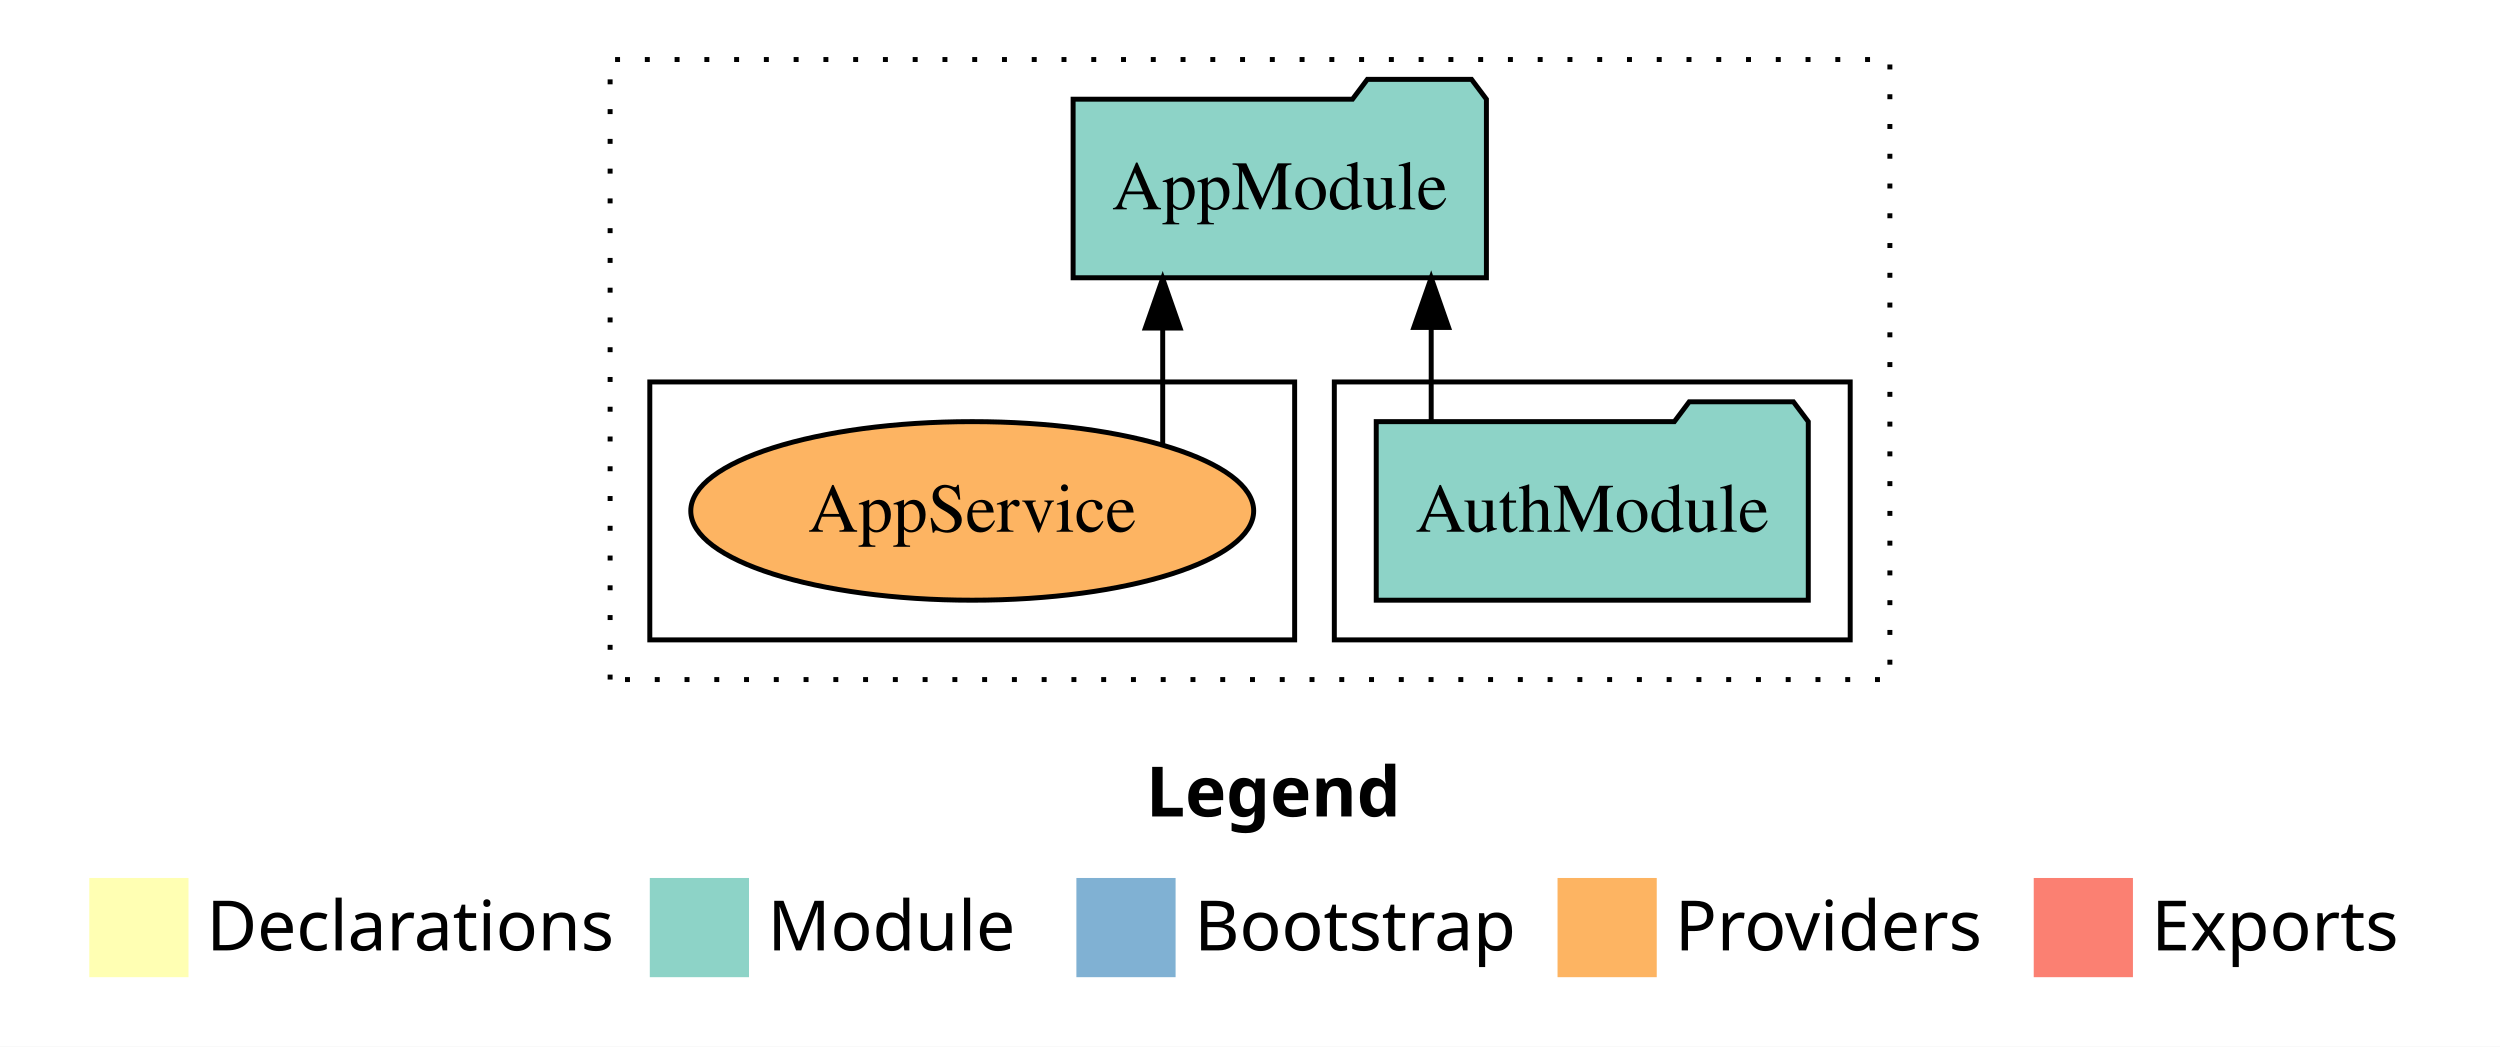
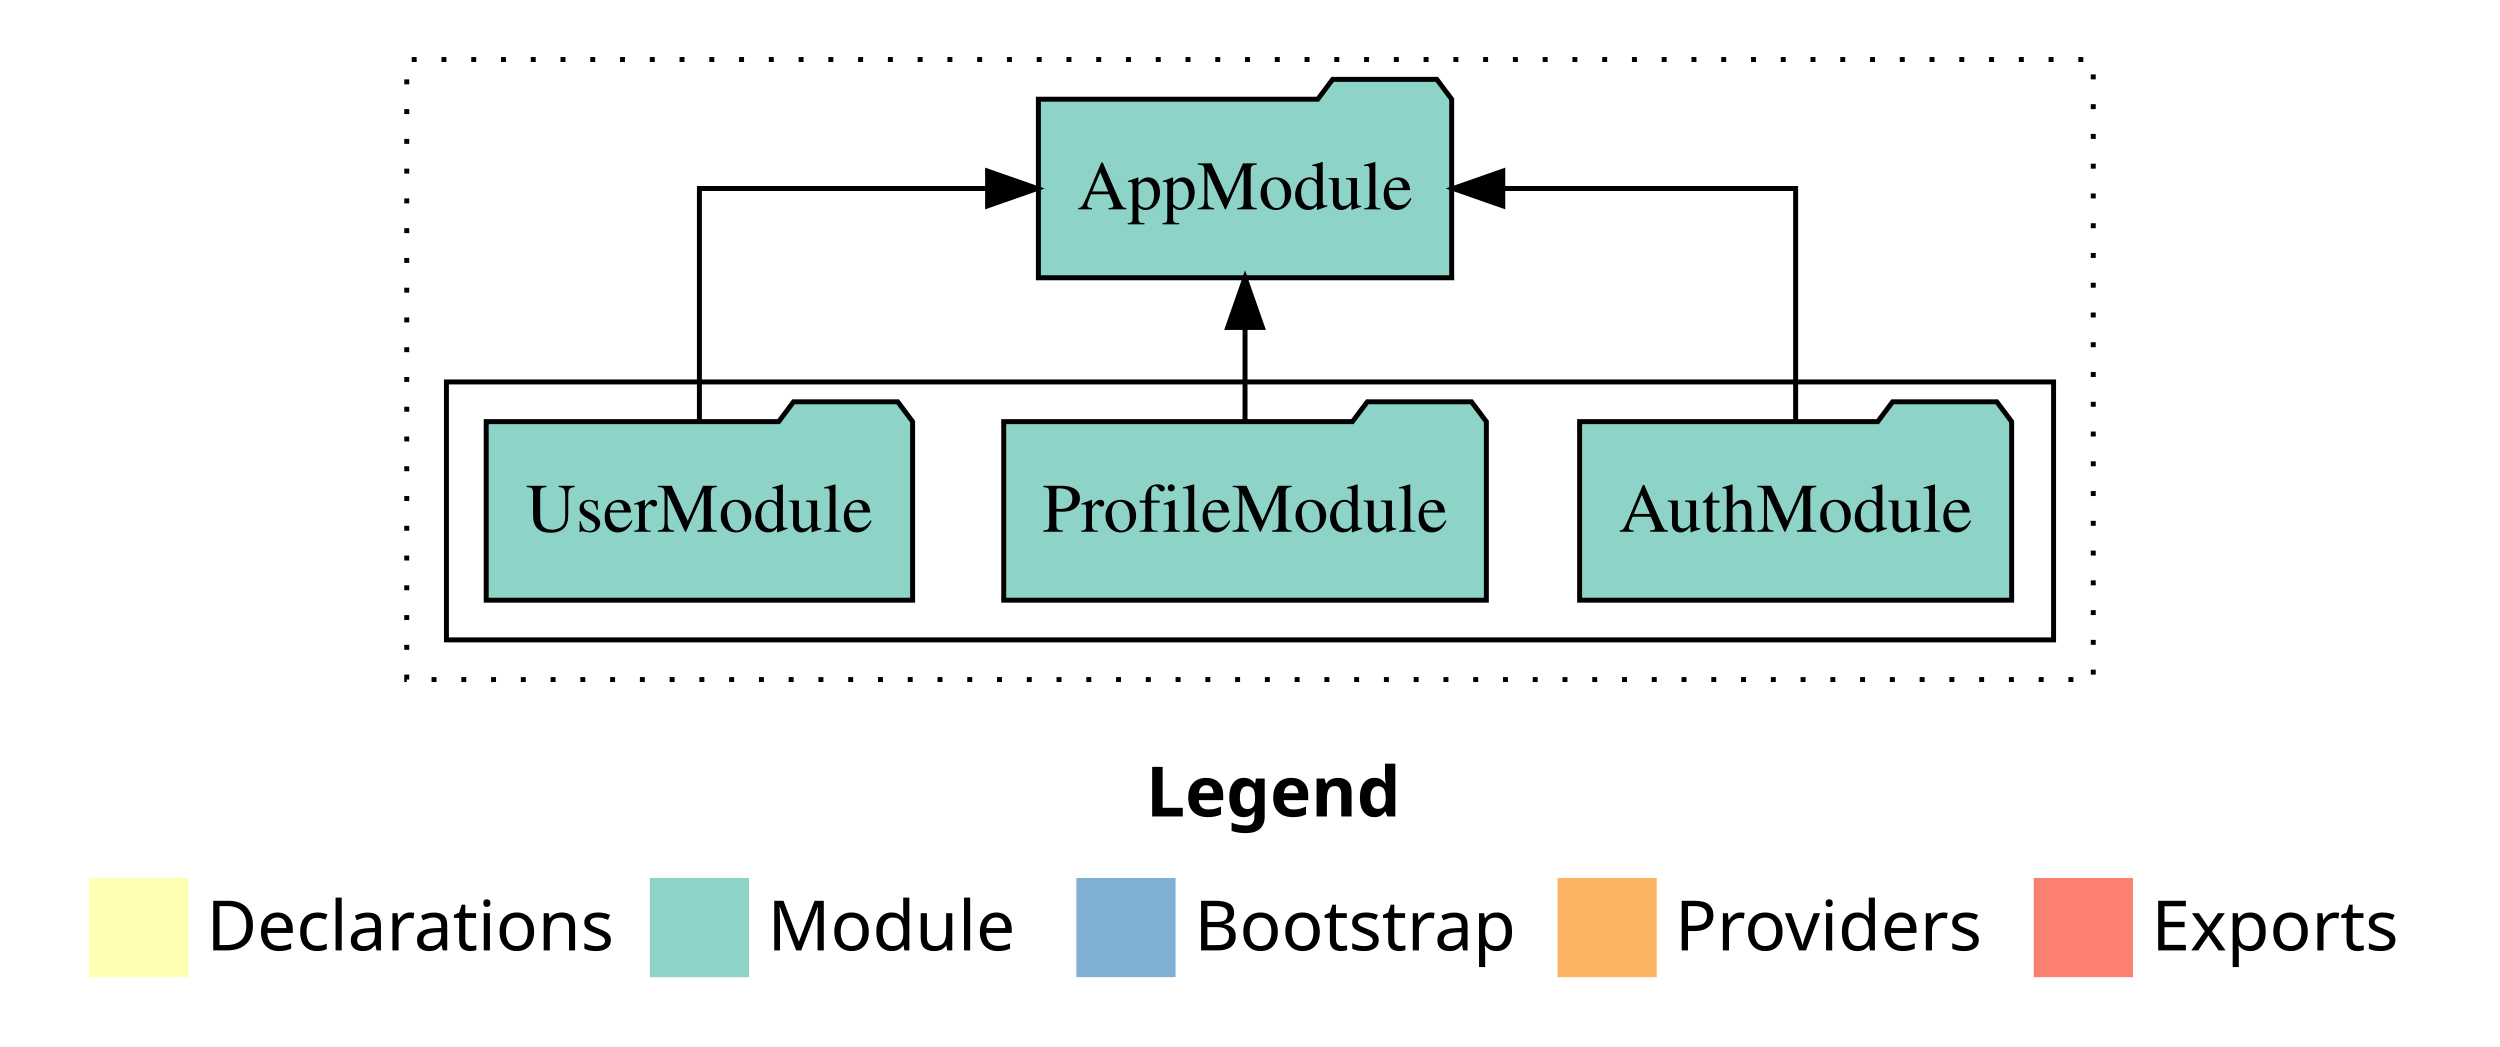
<svg xmlns="http://www.w3.org/2000/svg" width="504pt" height="211pt" viewBox="0.00 0.00 504.00 211.00">
  <g id="graph0" class="graph" transform="scale(1 1) rotate(0) translate(4 207)">
    <polygon fill="white" stroke="transparent" points="-4,4 -4,-207 500,-207 500,4 -4,4" />
    <text text-anchor="start" x="227.01" y="-42.4" font-family="Times-12" font-weight="bold" font-size="14.00">Legend</text>
    <polygon fill="#ffffb3" stroke="transparent" points="14,-10 14,-30 34,-30 34,-10 14,-10" />
    <text text-anchor="start" x="37.63" y="-15.4" font-family="Times-12" font-size="14.00">  Declarations</text>
    <polygon fill="#8dd3c7" stroke="transparent" points="127,-10 127,-30 147,-30 147,-10 127,-10" />
    <text text-anchor="start" x="150.73" y="-15.4" font-family="Times-12" font-size="14.00">  Module</text>
    <polygon fill="#80b1d3" stroke="transparent" points="213,-10 213,-30 233,-30 233,-10 213,-10" />
    <text text-anchor="start" x="236.78" y="-15.4" font-family="Times-12" font-size="14.00">  Bootstrap</text>
    <polygon fill="#fdb462" stroke="transparent" points="310,-10 310,-30 330,-30 330,-10 310,-10" />
    <text text-anchor="start" x="333.67" y="-15.4" font-family="Times-12" font-size="14.00">  Providers</text>
    <polygon fill="#fb8072" stroke="transparent" points="406,-10 406,-30 426,-30 426,-10 406,-10" />
    <text text-anchor="start" x="429.73" y="-15.4" font-family="Times-12" font-size="14.00">  Exports</text>
    <g id="clust1" class="cluster">
-       <polygon fill="none" stroke="black" stroke-dasharray="1,5" points="119,-70 119,-195 377,-195 377,-70 119,-70" />
+       <polygon fill="none" stroke="black" stroke-dasharray="1,5" points="78,-70 78,-195 418,-195 418,-70 78,-70" />
    </g>
    <g id="clust3" class="cluster">
-       <polygon fill="none" stroke="black" points="265,-78 265,-130 369,-130 369,-78 265,-78" />
-     </g>
-     <g id="clust6" class="cluster">
-       <polygon fill="none" stroke="black" points="127,-78 127,-130 257,-130 257,-78 127,-78" />
+       <polygon fill="none" stroke="black" points="86,-78 86,-130 410,-130 410,-78 86,-78" />
    </g>
    <g id="node1" class="node">
-       <polygon fill="#8dd3c7" stroke="black" points="360.55,-122 357.55,-126 336.55,-126 333.55,-122 273.45,-122 273.45,-86 360.55,-86 360.55,-122" />
-       <text text-anchor="middle" x="317" y="-99.8" font-family="Times,serif" font-size="14.00">AuthModule</text>
+       <polygon fill="#8dd3c7" stroke="black" points="401.55,-122 398.55,-126 377.55,-126 374.55,-122 314.45,-122 314.45,-86 401.55,-86 401.55,-122" />
+       <text text-anchor="middle" x="358" y="-99.8" font-family="Times,serif" font-size="14.00">AuthModule</text>
+     </g>
+     <g id="node4" class="node">
+       <polygon fill="#8dd3c7" stroke="black" points="288.66,-187 285.66,-191 264.66,-191 261.66,-187 205.34,-187 205.34,-151 288.66,-151 288.66,-187" />
+       <text text-anchor="middle" x="247" y="-164.8" font-family="Times,serif" font-size="14.00">AppModule</text>
+     </g>
+     <g id="edge1" class="edge">
+       <path fill="none" stroke="black" d="M358,-122.11C358,-141.34 358,-169 358,-169 358,-169 298.96,-169 298.96,-169" />
+       <polygon fill="black" stroke="black" points="298.96,-165.5 288.96,-169 298.96,-172.5 298.96,-165.5" />
    </g>
    <g id="node2" class="node">
-       <polygon fill="#8dd3c7" stroke="black" points="295.66,-187 292.66,-191 271.66,-191 268.66,-187 212.34,-187 212.34,-151 295.66,-151 295.66,-187" />
-       <text text-anchor="middle" x="254" y="-164.8" font-family="Times,serif" font-size="14.00">AppModule</text>
+       <polygon fill="#8dd3c7" stroke="black" points="295.65,-122 292.65,-126 271.65,-126 268.65,-122 198.35,-122 198.35,-86 295.65,-86 295.65,-122" />
+       <text text-anchor="middle" x="247" y="-99.8" font-family="Times,serif" font-size="14.00">ProfileModule</text>
    </g>
-     <g id="edge1" class="edge">
-       <path fill="none" stroke="black" d="M284.53,-122.11C284.53,-122.11 284.53,-140.99 284.53,-140.99" />
-       <polygon fill="black" stroke="black" points="281.03,-140.99 284.53,-150.99 288.03,-140.99 281.03,-140.99" />
+     <g id="edge2" class="edge">
+       <path fill="none" stroke="black" d="M247,-122.11C247,-122.11 247,-140.99 247,-140.99" />
+       <polygon fill="black" stroke="black" points="243.5,-140.99 247,-150.99 250.5,-140.99 243.5,-140.99" />
    </g>
    <g id="node3" class="node">
-       <ellipse fill="#fdb462" stroke="black" cx="192" cy="-104" rx="56.74" ry="18" />
-       <text text-anchor="middle" x="192" y="-99.8" font-family="Times,serif" font-size="14.00">AppService</text>
+       <polygon fill="#8dd3c7" stroke="black" points="179.98,-122 176.98,-126 155.98,-126 152.98,-122 94.02,-122 94.02,-86 179.98,-86 179.98,-122" />
+       <text text-anchor="middle" x="137" y="-99.8" font-family="Times,serif" font-size="14.00">UserModule</text>
    </g>
-     <g id="edge2" class="edge">
-       <path fill="none" stroke="black" d="M230.4,-117.47C230.4,-117.47 230.4,-140.86 230.4,-140.86" />
-       <polygon fill="black" stroke="black" points="226.9,-140.86 230.4,-150.86 233.9,-140.86 226.9,-140.86" />
+     <g id="edge3" class="edge">
+       <path fill="none" stroke="black" d="M137,-122.11C137,-141.34 137,-169 137,-169 137,-169 195.1,-169 195.1,-169" />
+       <polygon fill="black" stroke="black" points="195.1,-172.5 205.1,-169 195.1,-165.5 195.1,-172.5" />
    </g>
  </g>
</svg>
